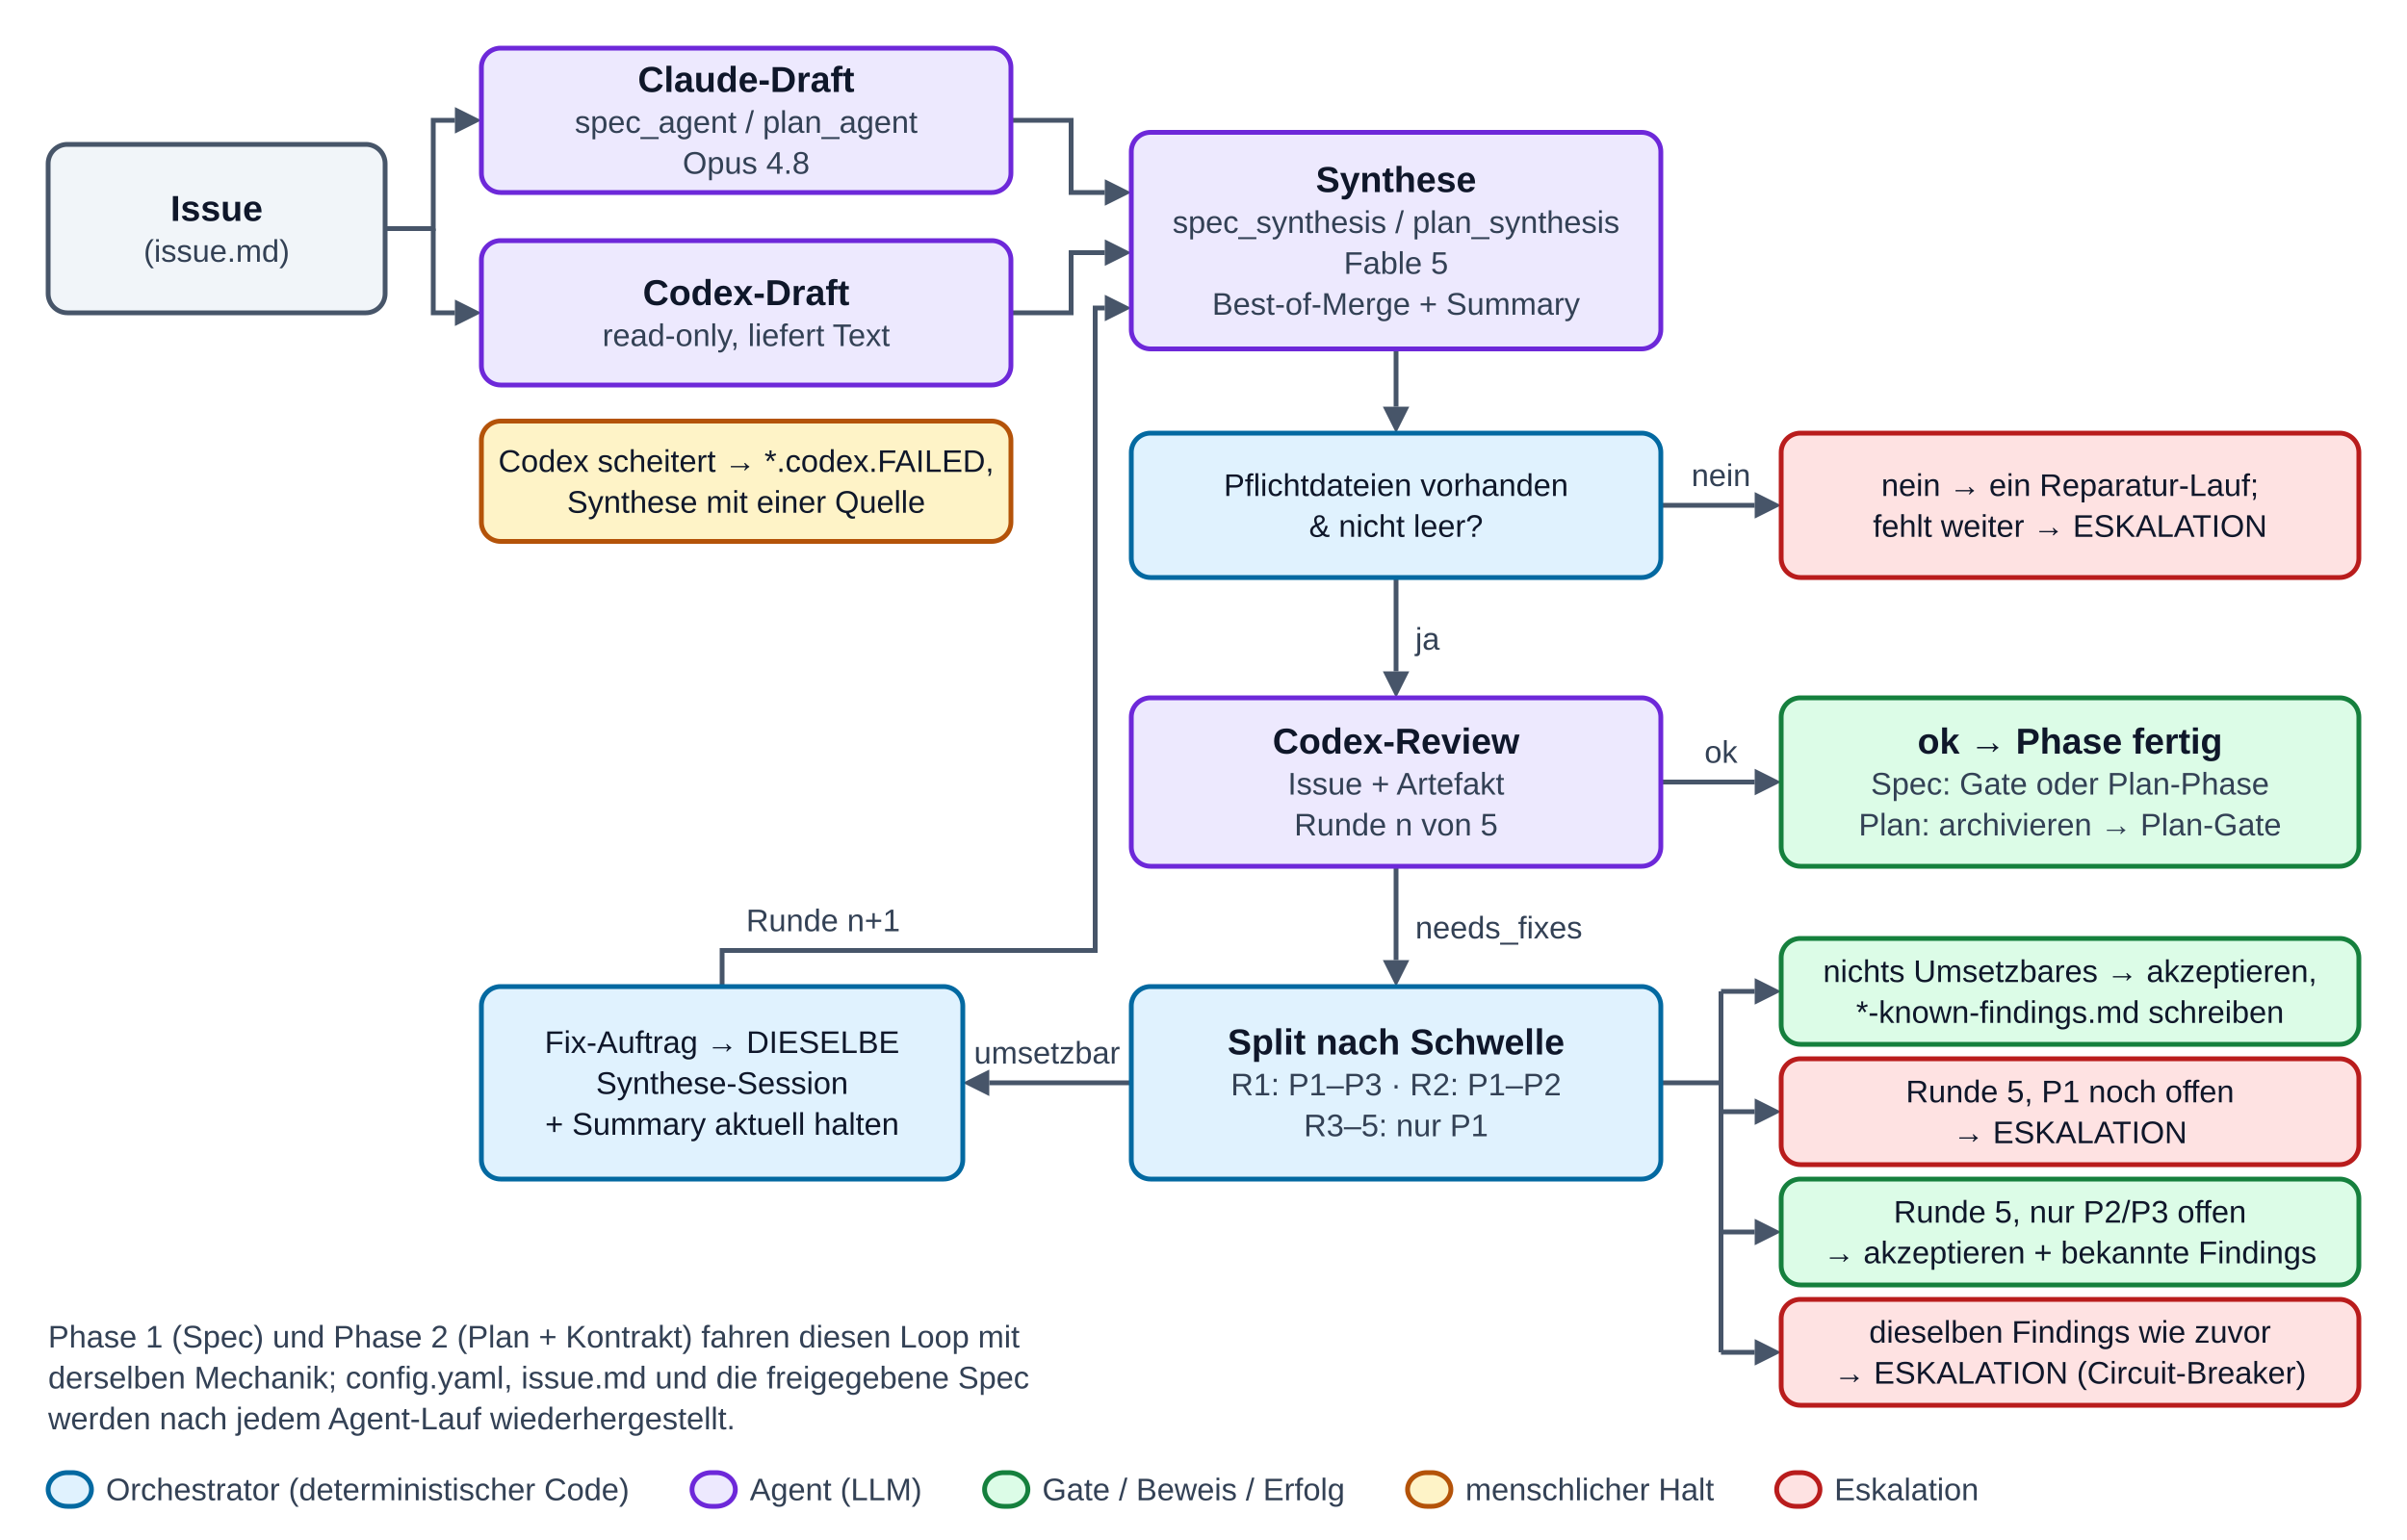
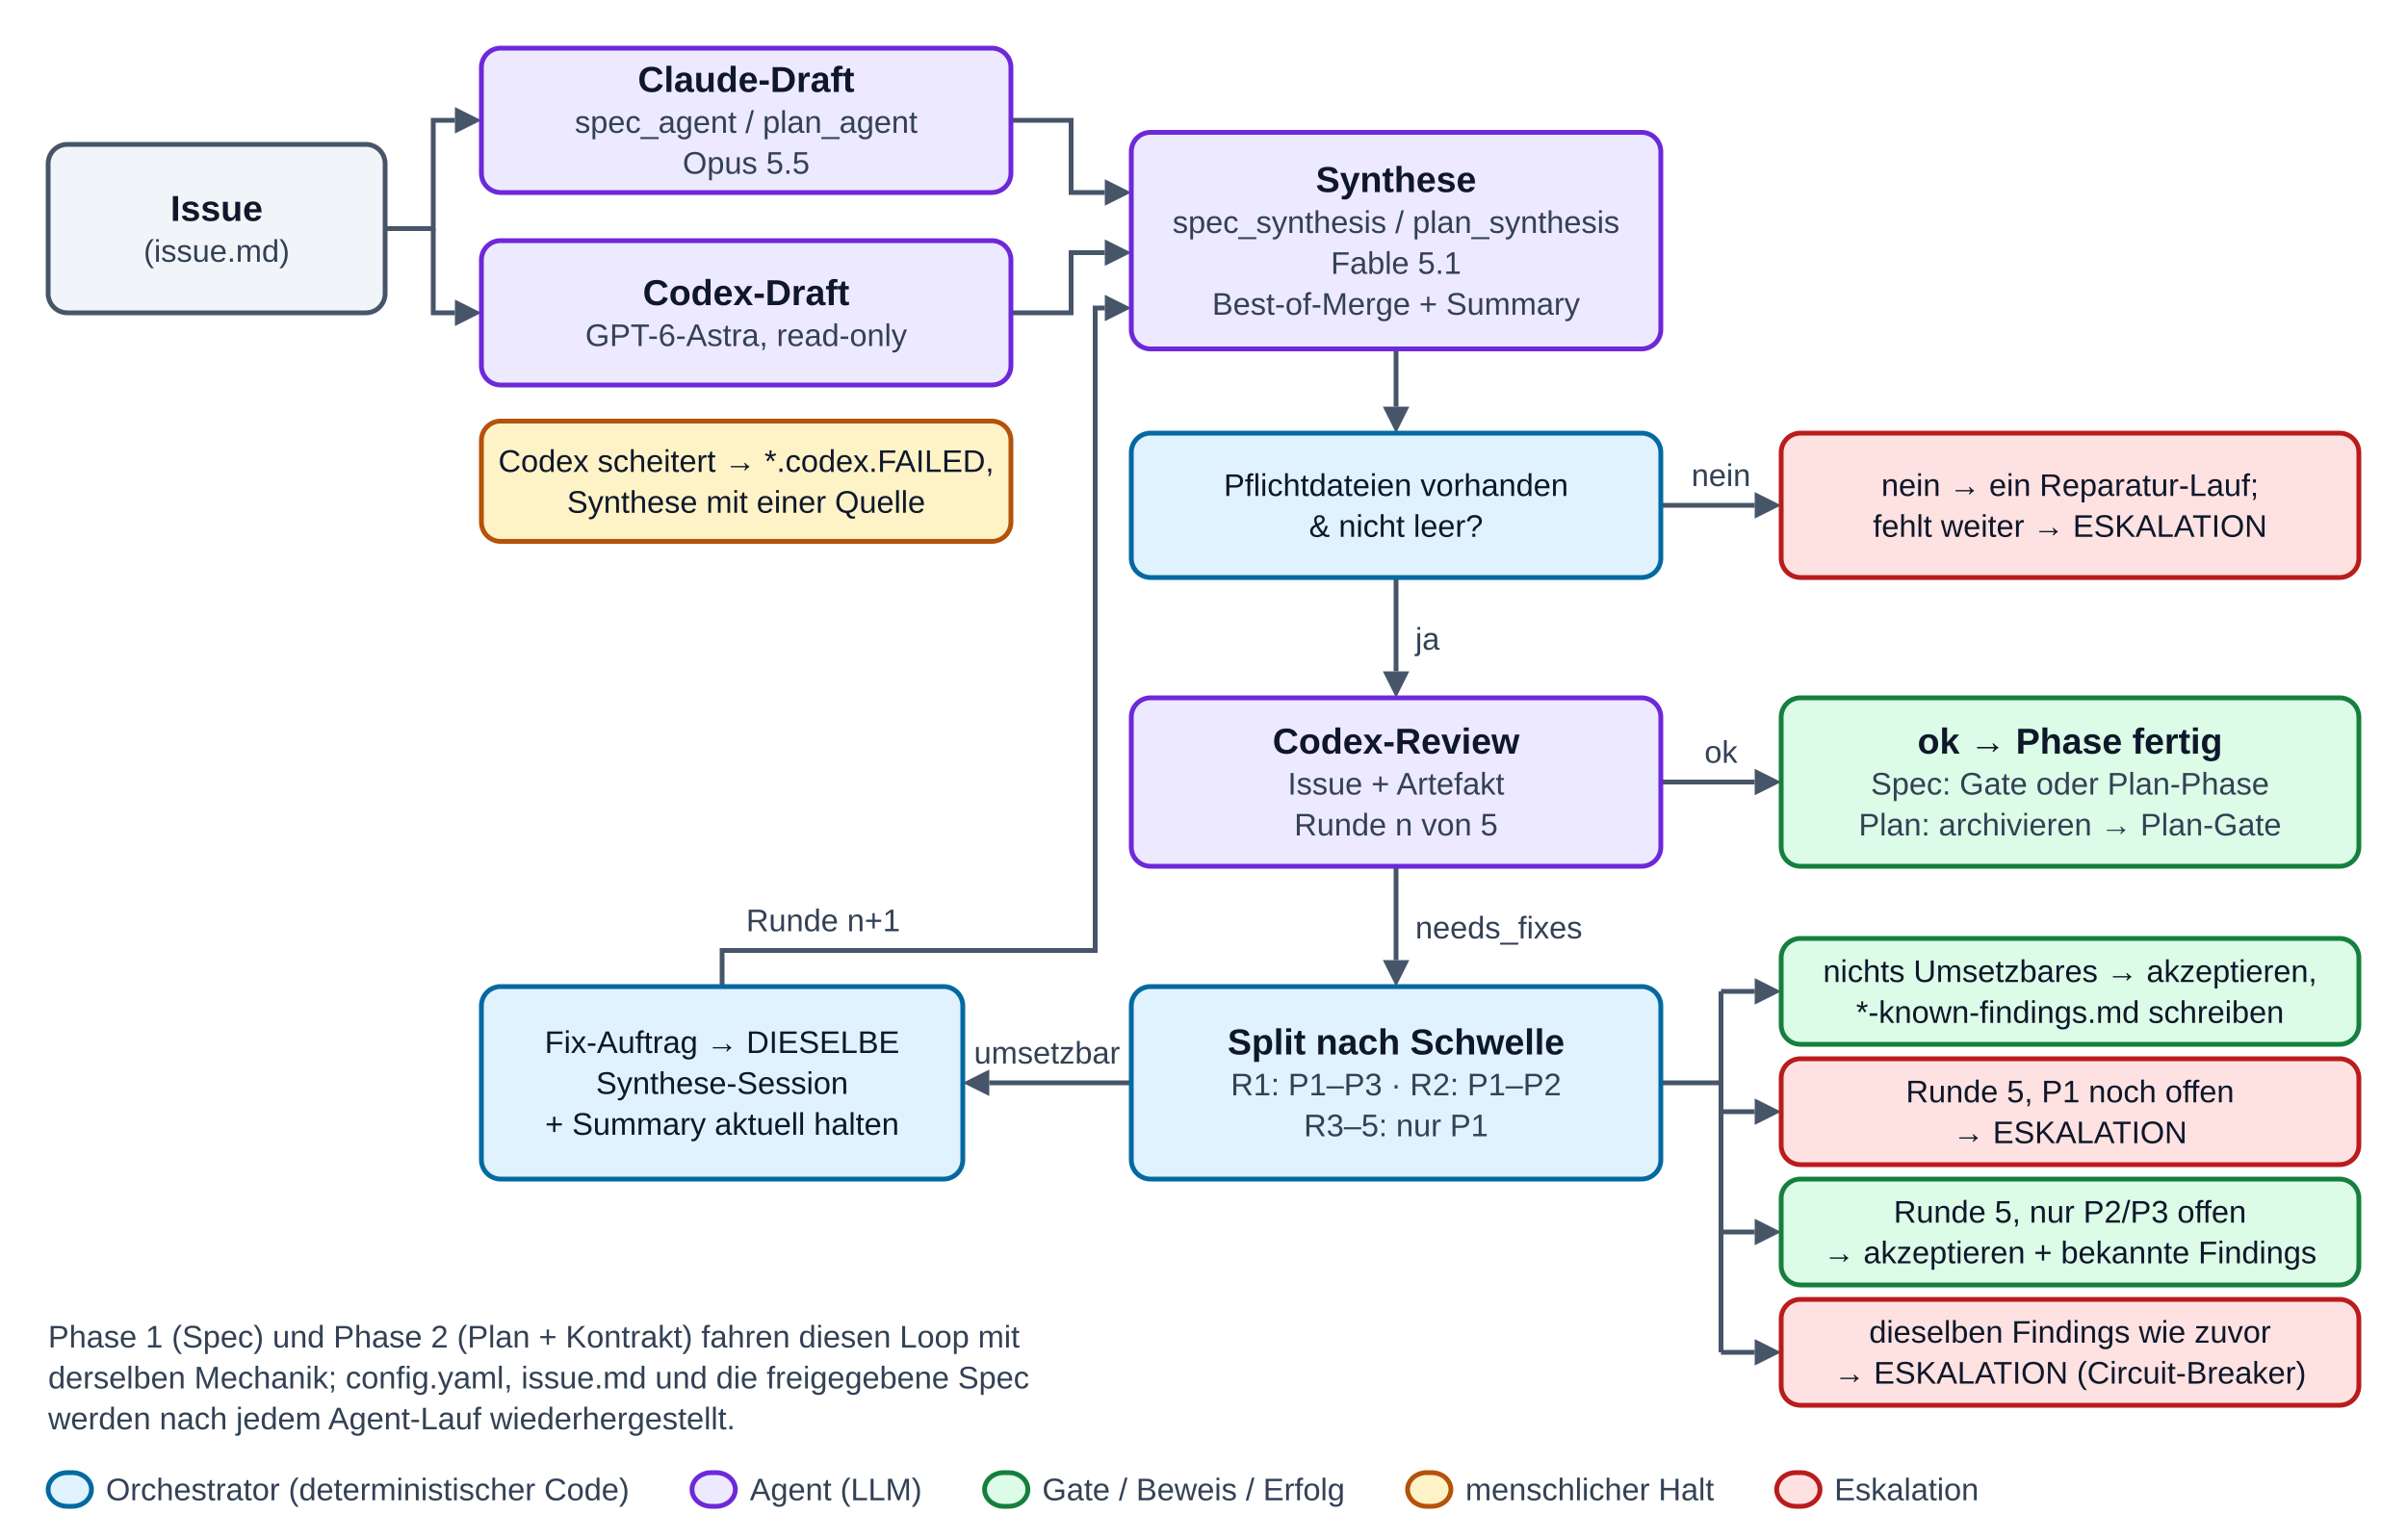
<svg xmlns="http://www.w3.org/2000/svg" viewBox="0 0 1000 640" width="1000" height="640" role="img">
  <rect x="0" y="0" width="1000" height="640" fill="#ffffff" />
  <g data-step="2">
    <path class="flow" d="M160 95 L180 95 L180 50 L189 50" fill="none" stroke="#475569" stroke-width="2" />
    <polygon points="200,50 189,55.5 189,44.5" fill="#475569" />
  </g>
  <g data-step="2">
    <path class="flow" d="M180 95 L180 130 L189 130" fill="none" stroke="#475569" stroke-width="2" />
    <polygon points="200,130 189,135.5 189,124.5" fill="#475569" />
  </g>
  <g data-step="3">
    <path class="flow" d="M420 50 L445 50 L445 80 L459 80" fill="none" stroke="#475569" stroke-width="2" />
    <polygon points="470,80 459,85.5 459,74.5" fill="#475569" />
  </g>
  <g data-step="3">
    <path class="flow" d="M420 130 L445 130 L445 105 L459 105" fill="none" stroke="#475569" stroke-width="2" />
    <polygon points="470,105 459,110.5 459,99.5" fill="#475569" />
  </g>
  <g data-step="4">
    <path class="flow" d="M580 145 L580 169" fill="none" stroke="#475569" stroke-width="2" />
    <polygon points="580,180 574.5,169 585.5,169" fill="#475569" />
  </g>
  <g data-step="4">
    <path d="M690 210 L729 210" fill="none" stroke="#475569" stroke-width="2" />
    <polygon points="740,210 729,215.5 729,204.5" fill="#475569" />
    <text x="715" y="202" font-family="Liberation Sans, Arial, Helvetica, sans-serif" font-size="13" fill="#334155" text-anchor="middle">
      <tspan x="715" dy="0">nein</tspan>
    </text>
  </g>
  <g data-step="5">
    <path class="flow" d="M580 240 L580 279" fill="none" stroke="#475569" stroke-width="2" />
    <polygon points="580,290 574.5,279 585.5,279" fill="#475569" />
    <text x="588" y="270" font-family="Liberation Sans, Arial, Helvetica, sans-serif" font-size="13" fill="#334155" text-anchor="start">
      <tspan x="588" dy="0">ja</tspan>
    </text>
  </g>
  <g data-step="6">
    <path class="flow" d="M690 325 L729 325" fill="none" stroke="#475569" stroke-width="2" />
    <polygon points="740,325 729,330.5 729,319.5" fill="#475569" />
    <text x="715" y="317" font-family="Liberation Sans, Arial, Helvetica, sans-serif" font-size="13" fill="#334155" text-anchor="middle">
      <tspan x="715" dy="0">ok</tspan>
    </text>
  </g>
  <g data-step="7">
    <path class="flow" d="M580 360 L580 399" fill="none" stroke="#475569" stroke-width="2" />
    <polygon points="580,410 574.5,399 585.5,399" fill="#475569" />
    <text x="588" y="390" font-family="Liberation Sans, Arial, Helvetica, sans-serif" font-size="13" fill="#334155" text-anchor="start">
      <tspan x="588" dy="0">needs_fixes</tspan>
    </text>
  </g>
  <g data-step="8">
    <path d="M715 412 L729 412" fill="none" stroke="#475569" stroke-width="2" />
    <polygon points="740,412 729,417.5 729,406.5" fill="#475569" />
  </g>
  <g data-step="8">
    <path d="M715 462 L729 462" fill="none" stroke="#475569" stroke-width="2" />
    <polygon points="740,462 729,467.5 729,456.5" fill="#475569" />
  </g>
  <g data-step="8">
    <path d="M715 512 L729 512" fill="none" stroke="#475569" stroke-width="2" />
    <polygon points="740,512 729,517.5 729,506.5" fill="#475569" />
  </g>
  <g data-step="8">
    <path d="M715 562 L729 562" fill="none" stroke="#475569" stroke-width="2" />
    <polygon points="740,562 729,567.5 729,556.5" fill="#475569" />
  </g>
  <g data-step="8">
    <path d="M690 450 L715 450" fill="none" stroke="#475569" stroke-width="2" />
  </g>
  <g data-step="8">
    <path d="M715 412 L715 562" fill="none" stroke="#475569" stroke-width="2" />
  </g>
  <g data-step="9">
    <path d="M470 450 L411 450" fill="none" stroke="#475569" stroke-width="2" />
    <polygon points="400,450 411,444.5 411,455.5" fill="#475569" />
    <text x="435" y="442" font-family="Liberation Sans, Arial, Helvetica, sans-serif" font-size="13" fill="#334155" text-anchor="middle">
      <tspan x="435" dy="0">umsetzbar</tspan>
    </text>
  </g>
  <g data-step="9">
    <path class="flow" d="M300 410 L300 395 L455 395 L455 128 L459 128" fill="none" stroke="#475569" stroke-width="2" />
    <polygon points="470,128 459,133.5 459,122.5" fill="#475569" />
    <text x="310" y="387" font-family="Liberation Sans, Arial, Helvetica, sans-serif" font-size="13" fill="#334155" text-anchor="start">
      <tspan x="310" dy="0">Runde n+1</tspan>
    </text>
  </g>
  <g data-step="1" data-info="Der Issue-Text ist Eingabe beider Autoren und des Reviewers.">
    <rect x="20" y="60" width="140" height="70" rx="8" fill="#f1f5f9" stroke="#475569" stroke-width="2" />
    <text x="90" y="91.8" font-family="Liberation Sans, Arial, Helvetica, sans-serif" font-size="15" font-weight="bold" fill="#0f172a" text-anchor="middle">
      <tspan x="90" dy="0">Issue</tspan>
    </text>
    <text x="90" y="108.8" font-family="Liberation Sans, Arial, Helvetica, sans-serif" font-size="13" fill="#334155" text-anchor="middle">
      <tspan x="90" dy="0">(issue.md)</tspan>
    </text>
  </g>
  <g data-step="2" data-info="Schreibt .adw/spec.md (bzw. Plan + Kontrakt); der Orchestrator kopiert nach drafts/ und eskaliert bei fehlend, leer oder veraltet.">
    <rect x="200" y="20" width="220" height="60" rx="8" fill="#ede9fe" stroke="#6d28d9" stroke-width="2" />
    <text x="310" y="38.2" font-family="Liberation Sans, Arial, Helvetica, sans-serif" font-size="15" font-weight="bold" fill="#0f172a" text-anchor="middle">
      <tspan x="310" dy="0">Claude-Draft</tspan>
    </text>
    <text x="310" y="55.2" font-family="Liberation Sans, Arial, Helvetica, sans-serif" font-size="13" fill="#334155" text-anchor="middle">
      <tspan x="310" dy="0">spec_agent / plan_agent</tspan>
    </text>
    <text x="310" y="72.2" font-family="Liberation Sans, Arial, Helvetica, sans-serif" font-size="13" fill="#334155" text-anchor="middle">
-       <tspan x="310" dy="0">Opus 4.8</tspan>
+       <tspan x="310" dy="0">Opus 5.5</tspan>
    </text>
  </g>
  <g data-step="2" data-info="Die zweite Meinung: Codex läuft read-only, der Orchestrator schreibt den Draft nach drafts/*.codex.*.">
    <rect x="200" y="100" width="220" height="60" rx="8" fill="#ede9fe" stroke="#6d28d9" stroke-width="2" />
    <text x="310" y="126.8" font-family="Liberation Sans, Arial, Helvetica, sans-serif" font-size="15" font-weight="bold" fill="#0f172a" text-anchor="middle">
      <tspan x="310" dy="0">Codex-Draft</tspan>
    </text>
    <text x="310" y="143.8" font-family="Liberation Sans, Arial, Helvetica, sans-serif" font-size="13" fill="#334155" text-anchor="middle">
-       <tspan x="310" dy="0">read-only, liefert Text</tspan>
+       <tspan x="310" dy="0">GPT-6-Astra, read-only</tspan>
    </text>
  </g>
  <g data-step="2" data-info="Codex ist hier optional: bei Fehler degradiert ADW, statt zu eskalieren.">
    <rect x="200" y="175" width="220" height="50" rx="8" fill="#fef3c7" stroke="#b45309" stroke-width="2" />
    <text x="310" y="196.1" font-family="Liberation Sans, Arial, Helvetica, sans-serif" font-size="13" fill="#0f172a" text-anchor="middle">
      <tspan x="310" dy="0">Codex scheitert → *.codex.FAILED,</tspan>
    </text>
    <text x="310" y="213.1" font-family="Liberation Sans, Arial, Helvetica, sans-serif" font-size="13" fill="#0f172a" text-anchor="middle">
      <tspan x="310" dy="0">Synthese mit einer Quelle</tspan>
    </text>
  </g>
-   <g data-step="3" data-info="Fable 5 liest Issue und beide Drafts, schreibt das zusammengeführte Artefakt und die *-summary.md mit Herkunft und Differenzen.">
+   <g data-step="3" data-info="Fable 5.1 liest Issue und beide Drafts, schreibt das zusammengeführte Artefakt und die *-summary.md mit Herkunft und Differenzen.">
    <rect x="470" y="55" width="220" height="90" rx="8" fill="#ede9fe" stroke="#6d28d9" stroke-width="2" />
    <text x="580" y="79.8" font-family="Liberation Sans, Arial, Helvetica, sans-serif" font-size="15" font-weight="bold" fill="#0f172a" text-anchor="middle">
      <tspan x="580" dy="0">Synthese</tspan>
    </text>
    <text x="580" y="96.8" font-family="Liberation Sans, Arial, Helvetica, sans-serif" font-size="13" fill="#334155" text-anchor="middle">
      <tspan x="580" dy="0">spec_synthesis / plan_synthesis</tspan>
    </text>
    <text x="580" y="113.8" font-family="Liberation Sans, Arial, Helvetica, sans-serif" font-size="13" fill="#334155" text-anchor="middle">
-       <tspan x="580" dy="0">Fable 5</tspan>
+       <tspan x="580" dy="0">Fable 5.1</tspan>
    </text>
    <text x="580" y="130.8" font-family="Liberation Sans, Arial, Helvetica, sans-serif" font-size="13" fill="#334155" text-anchor="middle">
      <tspan x="580" dy="0">Best-of-Merge + Summary</tspan>
    </text>
  </g>
  <g data-step="4" data-info="Der Orchestrator prüft das Ergebnis selbst, statt dem Agenten zu glauben.">
    <rect x="470" y="180" width="220" height="60" rx="8" fill="#e0f2fe" stroke="#0369a1" stroke-width="2" />
    <text x="580" y="206.1" font-family="Liberation Sans, Arial, Helvetica, sans-serif" font-size="13" fill="#0f172a" text-anchor="middle">
      <tspan x="580" dy="0">Pflichtdateien vorhanden</tspan>
    </text>
    <text x="580" y="223.1" font-family="Liberation Sans, Arial, Helvetica, sans-serif" font-size="13" fill="#0f172a" text-anchor="middle">
      <tspan x="580" dy="0">&amp; nicht leer?</tspan>
    </text>
  </g>
  <g data-step="4" data-info="Ein Reparaturversuch in derselben Session, dann Eskalation.">
    <rect x="740" y="180" width="240" height="60" rx="8" fill="#fee2e2" stroke="#b91c1c" stroke-width="2" />
    <text x="860" y="206.1" font-family="Liberation Sans, Arial, Helvetica, sans-serif" font-size="13" fill="#0f172a" text-anchor="middle">
      <tspan x="860" dy="0">nein → ein Reparatur-Lauf;</tspan>
    </text>
    <text x="860" y="223.1" font-family="Liberation Sans, Arial, Helvetica, sans-serif" font-size="13" fill="#0f172a" text-anchor="middle">
      <tspan x="860" dy="0">fehlt weiter → ESKALATION</tspan>
    </text>
  </g>
  <g data-step="5" data-info="Codex bekommt das Issue bewusst zur Prüfung der Verhältnismäßigkeit; ab Runde 2 auch alle früheren Findings mit Disposition.">
    <rect x="470" y="290" width="220" height="70" rx="8" fill="#ede9fe" stroke="#6d28d9" stroke-width="2" />
    <text x="580" y="313.2" font-family="Liberation Sans, Arial, Helvetica, sans-serif" font-size="15" font-weight="bold" fill="#0f172a" text-anchor="middle">
      <tspan x="580" dy="0">Codex-Review</tspan>
    </text>
    <text x="580" y="330.2" font-family="Liberation Sans, Arial, Helvetica, sans-serif" font-size="13" fill="#334155" text-anchor="middle">
      <tspan x="580" dy="0">Issue + Artefakt</tspan>
    </text>
    <text x="580" y="347.2" font-family="Liberation Sans, Arial, Helvetica, sans-serif" font-size="13" fill="#334155" text-anchor="middle">
      <tspan x="580" dy="0">Runde n von 5</tspan>
    </text>
  </g>
  <g data-step="6" data-info="Urteil ok beendet den Loop.">
    <rect x="740" y="290" width="240" height="70" rx="8" fill="#dcfce7" stroke="#15803d" stroke-width="2" />
    <text x="860" y="313.2" font-family="Liberation Sans, Arial, Helvetica, sans-serif" font-size="15" font-weight="bold" fill="#0f172a" text-anchor="middle">
      <tspan x="860" dy="0">ok → Phase fertig</tspan>
    </text>
    <text x="860" y="330.2" font-family="Liberation Sans, Arial, Helvetica, sans-serif" font-size="13" fill="#334155" text-anchor="middle">
      <tspan x="860" dy="0">Spec: Gate oder Plan-Phase</tspan>
    </text>
    <text x="860" y="347.2" font-family="Liberation Sans, Arial, Helvetica, sans-serif" font-size="13" fill="#334155" text-anchor="middle">
      <tspan x="860" dy="0">Plan: archivieren → Plan-Gate</tspan>
    </text>
  </g>
  <g data-step="7" data-info="Findings unter der Schwelle der Runde werden nicht gefixt, sondern als bekannte Findings festgehalten.">
    <rect x="470" y="410" width="220" height="80" rx="8" fill="#e0f2fe" stroke="#0369a1" stroke-width="2" />
    <text x="580" y="438.2" font-family="Liberation Sans, Arial, Helvetica, sans-serif" font-size="15" font-weight="bold" fill="#0f172a" text-anchor="middle">
      <tspan x="580" dy="0">Split nach Schwelle</tspan>
    </text>
    <text x="580" y="455.2" font-family="Liberation Sans, Arial, Helvetica, sans-serif" font-size="13" fill="#334155" text-anchor="middle">
      <tspan x="580" dy="0">R1: P1–P3 · R2: P1–P2</tspan>
    </text>
    <text x="580" y="472.2" font-family="Liberation Sans, Arial, Helvetica, sans-serif" font-size="13" fill="#334155" text-anchor="middle">
      <tspan x="580" dy="0">R3–5: nur P1</tspan>
    </text>
  </g>
  <g data-step="8" data-info="Alle übrigen Findings liegen unter der Schwelle: akzeptiert, mit Nachweis.">
    <rect x="740" y="390" width="240" height="44" rx="8" fill="#dcfce7" stroke="#15803d" stroke-width="2" />
    <text x="860" y="408.1" font-family="Liberation Sans, Arial, Helvetica, sans-serif" font-size="13" fill="#0f172a" text-anchor="middle">
      <tspan x="860" dy="0">nichts Umsetzbares → akzeptieren,</tspan>
    </text>
    <text x="860" y="425.1" font-family="Liberation Sans, Arial, Helvetica, sans-serif" font-size="13" fill="#0f172a" text-anchor="middle">
      <tspan x="860" dy="0">*-known-findings.md schreiben</tspan>
    </text>
  </g>
  <g data-step="8" data-info="Ein Blocker nach der letzten Runde: ein Mensch muss entscheiden.">
    <rect x="740" y="440" width="240" height="44" rx="8" fill="#fee2e2" stroke="#b91c1c" stroke-width="2" />
    <text x="860" y="458.1" font-family="Liberation Sans, Arial, Helvetica, sans-serif" font-size="13" fill="#0f172a" text-anchor="middle">
      <tspan x="860" dy="0">Runde 5, P1 noch offen</tspan>
    </text>
    <text x="860" y="475.1" font-family="Liberation Sans, Arial, Helvetica, sans-serif" font-size="13" fill="#0f172a" text-anchor="middle">
      <tspan x="860" dy="0">→ ESKALATION</tspan>
    </text>
  </g>
  <g data-step="8" data-info="Am Limit werden nicht-blockierende Findings akzeptiert und dokumentiert.">
    <rect x="740" y="490" width="240" height="44" rx="8" fill="#dcfce7" stroke="#15803d" stroke-width="2" />
    <text x="860" y="508.1" font-family="Liberation Sans, Arial, Helvetica, sans-serif" font-size="13" fill="#0f172a" text-anchor="middle">
      <tspan x="860" dy="0">Runde 5, nur P2/P3 offen</tspan>
    </text>
    <text x="860" y="525" font-family="Liberation Sans, Arial, Helvetica, sans-serif" font-size="13" fill="#0f172a" text-anchor="middle">
      <tspan x="860" dy="0">→ akzeptieren + bekannte Findings</tspan>
    </text>
  </g>
  <g data-step="8" data-info="Der letzte Fix hat nichts geändert — Stopp, statt das Budget zu verbrennen.">
    <rect x="740" y="540" width="240" height="44" rx="8" fill="#fee2e2" stroke="#b91c1c" stroke-width="2" />
    <text x="860" y="558" font-family="Liberation Sans, Arial, Helvetica, sans-serif" font-size="13" fill="#0f172a" text-anchor="middle">
      <tspan x="860" dy="0">dieselben Findings wie zuvor</tspan>
    </text>
    <text x="860" y="575" font-family="Liberation Sans, Arial, Helvetica, sans-serif" font-size="13" fill="#0f172a" text-anchor="middle">
      <tspan x="860" dy="0">→ ESKALATION (Circuit-Breaker)</tspan>
    </text>
  </g>
  <g data-step="9" data-info="Umsetzbare Findings gehen als Fix-Auftrag in die Session des Autors; der Reviewer ändert nie selbst.">
    <rect x="200" y="410" width="200" height="80" rx="8" fill="#e0f2fe" stroke="#0369a1" stroke-width="2" />
    <text x="300" y="437.6" font-family="Liberation Sans, Arial, Helvetica, sans-serif" font-size="13" fill="#0f172a" text-anchor="middle">
      <tspan x="300" dy="0">Fix-Auftrag → DIESELBE</tspan>
    </text>
    <text x="300" y="454.6" font-family="Liberation Sans, Arial, Helvetica, sans-serif" font-size="13" fill="#0f172a" text-anchor="middle">
      <tspan x="300" dy="0">Synthese-Session</tspan>
    </text>
    <text x="300" y="471.6" font-family="Liberation Sans, Arial, Helvetica, sans-serif" font-size="13" fill="#0f172a" text-anchor="middle">
      <tspan x="300" dy="0">+ Summary aktuell halten</tspan>
    </text>
  </g>
  <text x="20" y="560" font-family="Liberation Sans, Arial, Helvetica, sans-serif" font-size="13" fill="#334155" text-anchor="start">
    <tspan x="20" dy="0">Phase 1 (Spec) und Phase 2 (Plan + Kontrakt) fahren diesen Loop mit</tspan>
    <tspan x="20" dy="17">derselben Mechanik; config.yaml, issue.md und die freigegebene Spec</tspan>
    <tspan x="20" dy="17">werden nach jedem Agent-Lauf wiederhergestellt.</tspan>
  </text>
  <g>
    <rect x="20" y="612" width="18" height="14" rx="8" fill="#e0f2fe" stroke="#0369a1" stroke-width="2" />
  </g>
  <text x="44" y="623.5" font-family="Liberation Sans, Arial, Helvetica, sans-serif" font-size="13" fill="#334155" text-anchor="start">
    <tspan x="44" dy="0">Orchestrator (deterministischer Code)</tspan>
  </text>
  <g>
    <rect x="287.5" y="612" width="18" height="14" rx="8" fill="#ede9fe" stroke="#6d28d9" stroke-width="2" />
  </g>
  <text x="311.5" y="623.5" font-family="Liberation Sans, Arial, Helvetica, sans-serif" font-size="13" fill="#334155" text-anchor="start">
    <tspan x="311.5" dy="0">Agent (LLM)</tspan>
  </text>
  <g>
    <rect x="409.047" y="612" width="18" height="14" rx="8" fill="#dcfce7" stroke="#15803d" stroke-width="2" />
  </g>
  <text x="433" y="623.5" font-family="Liberation Sans, Arial, Helvetica, sans-serif" font-size="13" fill="#334155" text-anchor="start">
    <tspan x="433" dy="0">Gate / Beweis / Erfolg</tspan>
  </text>
  <g>
    <rect x="584.781" y="612" width="18" height="14" rx="8" fill="#fef3c7" stroke="#b45309" stroke-width="2" />
  </g>
  <text x="608.8" y="623.5" font-family="Liberation Sans, Arial, Helvetica, sans-serif" font-size="13" fill="#334155" text-anchor="start">
    <tspan x="608.8" dy="0">menschlicher Halt</tspan>
  </text>
  <g>
    <rect x="738.125" y="612" width="18" height="14" rx="8" fill="#fee2e2" stroke="#b91c1c" stroke-width="2" />
  </g>
  <text x="762.1" y="623.5" font-family="Liberation Sans, Arial, Helvetica, sans-serif" font-size="13" fill="#334155" text-anchor="start">
    <tspan x="762.1" dy="0">Eskalation</tspan>
  </text>
</svg>
